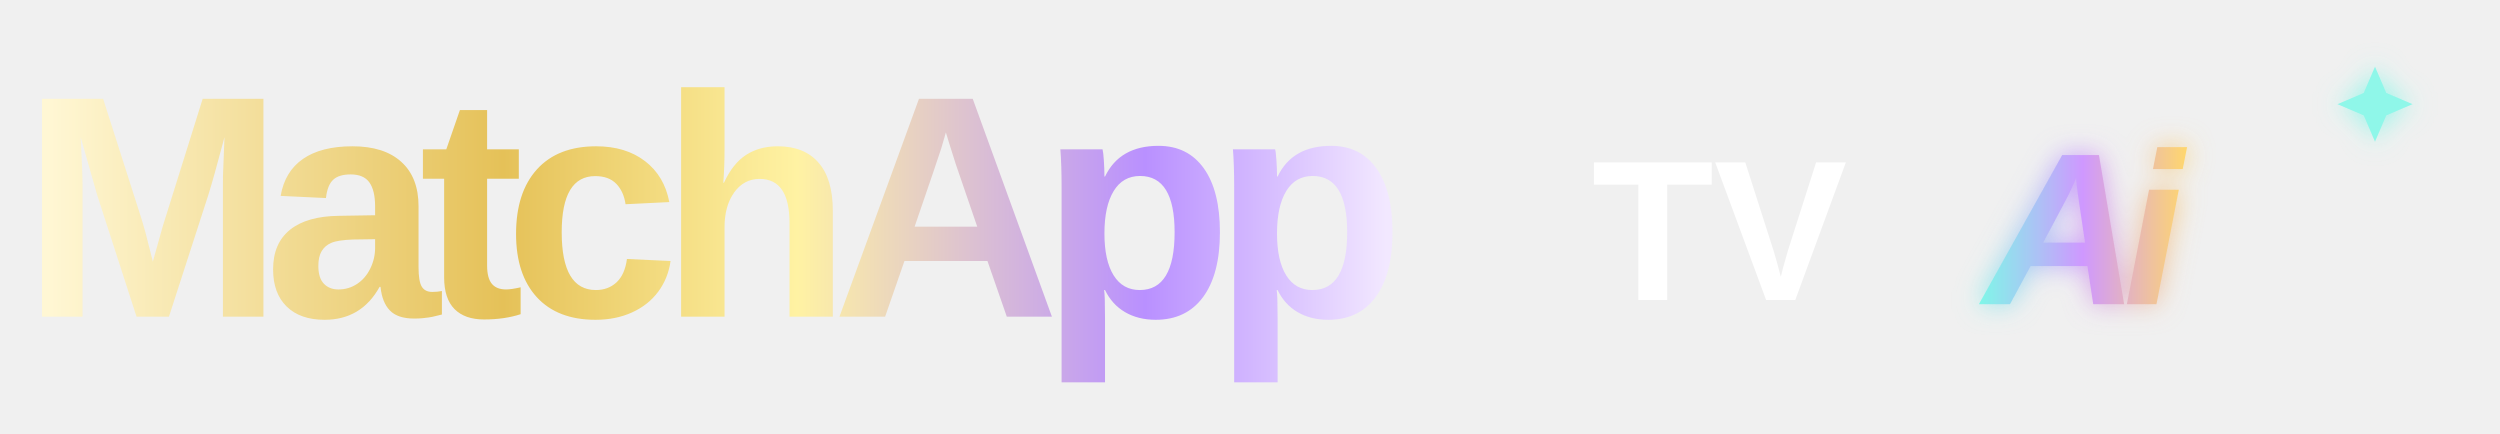
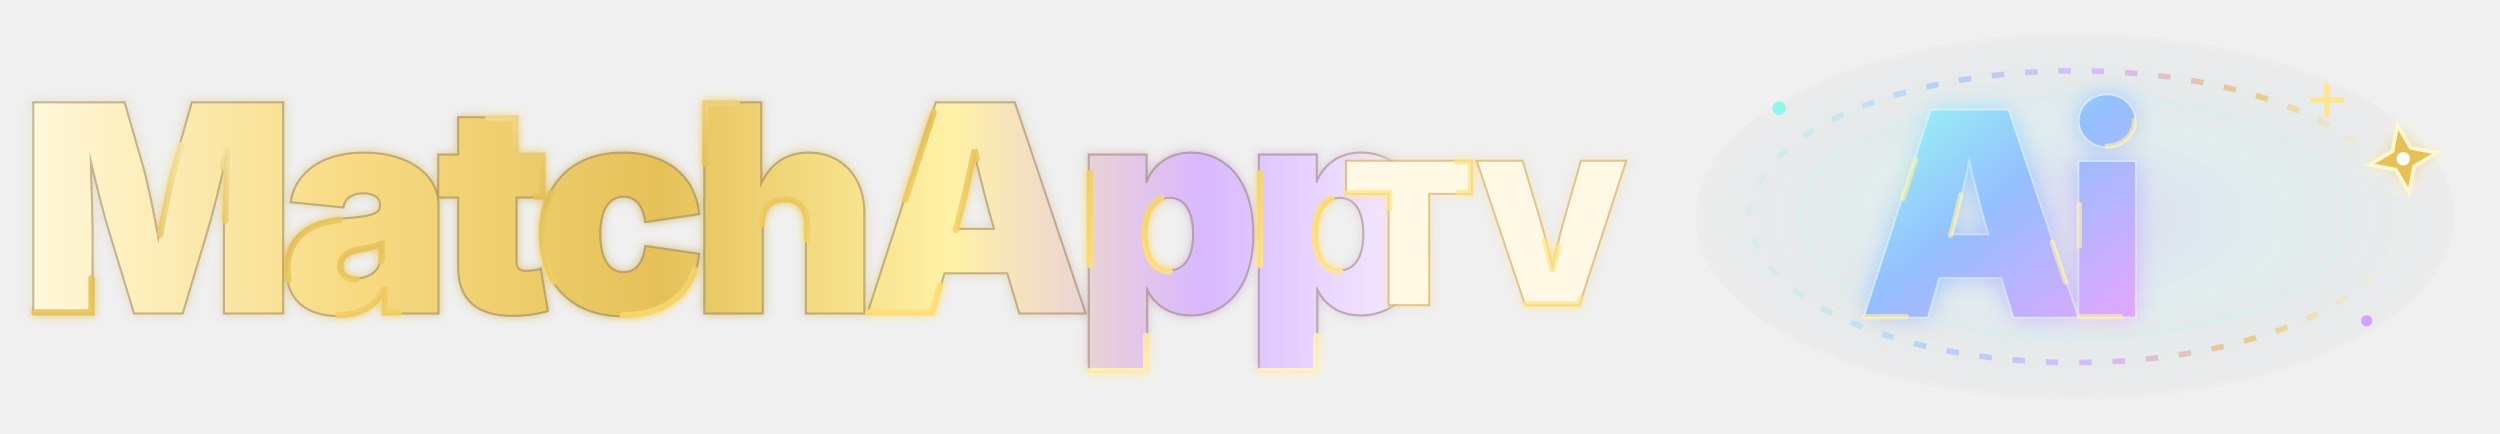
<svg xmlns="http://www.w3.org/2000/svg" viewBox="0 0 600 104" width="600" height="104" role="img" aria-label="MatchApp TV Ai">
  <defs>
-     <linearGradient id="core" x1="0" y1="0" x2="1" y2="0">
-       <stop offset="0" stop-color="#fff7d4" />
-       <stop offset=".34" stop-color="#e5c158" />
-       <stop offset=".56" stop-color="#fff2a3" />
-       <stop offset=".82" stop-color="#b990ff" />
-       <stop offset="1" stop-color="#f2e8ff" />
+     <linearGradient id="brandFill" x1="0" y1="0" x2="1" y2="0">
+       <stop offset="0" stop-color="#fff8da" />
+       <stop offset=".22" stop-color="#f8dc85" />
+       <stop offset=".45" stop-color="#e5c158" />
+       <stop offset=".66" stop-color="#fff2a6" />
+       <stop offset=".84" stop-color="#d8b8ff" />
+       <stop offset="1" stop-color="#f8efff" />
    </linearGradient>
-     <linearGradient id="ai" x1="0" y1="0" x2="1" y2="0">
-       <stop offset="0" stop-color="#7ff7e8">
-         <animate attributeName="stop-color" values="#7ff7e8;#9dd6ff;#cf98ff;#ffd76c;#7ff7e8" dur="4s" repeatCount="indefinite" />
+     <linearGradient id="brandEdge" x1="0" y1="0" x2="1" y2="1">
+       <stop offset="0" stop-color="#fff6c8" />
+       <stop offset=".36" stop-color="#e5c158" />
+       <stop offset=".68" stop-color="#ffdf74" />
+       <stop offset="1" stop-color="#fff8d7" />
+     </linearGradient>
+     <linearGradient id="aiFill" x1="0" y1="0" x2="1" y2="1">
+       <stop offset="0" stop-color="#9afff1">
+         <animate attributeName="stop-color" values="#9afff1;#8fc6ff;#c99bff;#ffe17c;#9afff1" dur="5s" repeatCount="indefinite" />
      </stop>
-       <stop offset=".5" stop-color="#cf98ff">
-         <animate attributeName="stop-color" values="#cf98ff;#ffd76c;#7ff7e8;#9dd6ff;#cf98ff" dur="4s" repeatCount="indefinite" />
+       <stop offset=".48" stop-color="#94bfff">
+         <animate attributeName="stop-color" values="#94bfff;#d4a4ff;#ffe17c;#8ff7e9;#94bfff" dur="5s" repeatCount="indefinite" />
      </stop>
-       <stop offset="1" stop-color="#ffd76c">
-         <animate attributeName="stop-color" values="#ffd76c;#7ff7e8;#9dd6ff;#cf98ff;#ffd76c" dur="4s" repeatCount="indefinite" />
+       <stop offset="1" stop-color="#e4a5ff">
+         <animate attributeName="stop-color" values="#e4a5ff;#ffe17c;#8ff7e9;#8fbfff;#e4a5ff" dur="5s" repeatCount="indefinite" />
      </stop>
    </linearGradient>
-     <filter id="softGlow" x="-35%" y="-60%" width="170%" height="220%">
-       <feGaussianBlur stdDeviation="3.2" result="blur" />
+     <linearGradient id="orbitStroke" x1="0" y1="0" x2="1" y2="0">
+       <stop offset="0" stop-color="#7ff7e8" stop-opacity=".18" />
+       <stop offset=".28" stop-color="#8fbfff" stop-opacity=".76" />
+       <stop offset=".54" stop-color="#d4a2ff" stop-opacity=".9" />
+       <stop offset=".78" stop-color="#e5c158" stop-opacity=".94" />
+       <stop offset="1" stop-color="#fff5c6" stop-opacity=".2" />
+     </linearGradient>
+     <radialGradient id="aiHalo" cx="50%" cy="50%" r="56%">
+       <stop offset="0" stop-color="#a788ff" stop-opacity=".28" />
+       <stop offset=".48" stop-color="#4cced5" stop-opacity=".12" />
+       <stop offset="1" stop-color="#111018" stop-opacity="0" />
+     </radialGradient>
+     <filter id="brandGlow" x="-20%" y="-50%" width="140%" height="200%">
+       <feGaussianBlur stdDeviation="1.2" result="b" />
      <feMerge>
-         <feMergeNode in="blur" />
+         <feMergeNode in="b" />
        <feMergeNode in="SourceGraphic" />
      </feMerge>
    </filter>
+     <filter id="aiGlow" x="-45%" y="-75%" width="190%" height="250%">
+       <feGaussianBlur stdDeviation="3.1" result="b" />
+       <feMerge>
+         <feMergeNode in="b" />
+         <feMergeNode in="SourceGraphic" />
+       </feMerge>
+     </filter>
+     <filter id="starGlow" x="-200%" y="-200%" width="500%" height="500%">
+       <feGaussianBlur stdDeviation="1.6" result="b" />
+       <feMerge>
+         <feMergeNode in="b" />
+         <feMergeNode in="SourceGraphic" />
+       </feMerge>
+     </filter>
+     <style>
+       .brandType{font-family:"Aptos Display","Segoe UI Variable Display","Segoe UI",Inter,Arial,sans-serif;font-weight:850;font-variation-settings:"wght" 850;}
+       .aiType{font-family:"Aptos Display","Segoe UI Variable Display","Segoe UI",Inter,Arial,sans-serif;font-weight:900;font-variation-settings:"wght" 900;}
+       @media (prefers-reduced-motion: reduce){.motion{display:none}.pulse{opacity:.88}}
+     </style>
  </defs>
-   <text x="5" y="76" fill="url(#core)" font-family="Arial Rounded MT Bold,Trebuchet MS,Segoe UI Rounded,Arial,sans-serif" font-size="76" font-weight="900" letter-spacing="-5">MatchApp</text>
-   <g transform="translate(382 17)">
-     <text x="0" y="55" fill="#ffffff" font-family="Arial Rounded MT Bold,Trebuchet MS,Arial,sans-serif" font-size="48" font-weight="900" letter-spacing="0">TV
-       <animate attributeName="opacity" values="1;.88;1" dur="3.2s" repeatCount="indefinite" />
+   <g filter="url(#brandGlow)">
+     <text class="brandType" x="5" y="75" fill="url(#brandFill)" stroke="#7d5b19" stroke-opacity=".46" stroke-width="1" paint-order="stroke fill" font-size="69" letter-spacing="-3.7">MatchApp</text>
+     <text class="brandType motion" x="5" y="75" fill="none" stroke="url(#brandEdge)" stroke-width="1.55" stroke-linecap="round" stroke-dasharray="22 118" font-size="69" letter-spacing="-3.7" opacity=".9">
+       MatchApp
+       <animate attributeName="stroke-dashoffset" from="0" to="-280" dur="4.4s" repeatCount="indefinite" />
+       <animate attributeName="opacity" values=".48;.98;.62;.9;.48" dur="4.4s" repeatCount="indefinite" />
    </text>
  </g>
-   <g filter="url(#softGlow)">
-     <text x="476" y="73" fill="url(#ai)" font-family="Trebuchet MS,Arial Black,Arial,sans-serif" font-size="52" font-weight="900" font-style="italic" letter-spacing="-4">Ai</text>
-     <g transform="translate(570 25)">
-       <path d="M0 -9 2.7 -2.7 9 0 2.7 2.7 0 9 -2.7 2.7 -9 0 -2.7 -2.7Z" fill="#8ff7e9">
-         <animateTransform attributeName="transform" type="rotate" from="0" to="360" dur="2.8s" repeatCount="indefinite" />
-         <animate attributeName="opacity" values=".72;1;.72" dur="1.35s" repeatCount="indefinite" />
-       </path>
+   <g transform="translate(322 0)" filter="url(#brandGlow)">
+     <text class="brandType" x="0" y="73" fill="#fff8e4" stroke="#d4aa3e" stroke-opacity=".62" stroke-width="1" paint-order="stroke fill" font-size="47" letter-spacing="-.6">TV</text>
+     <text class="brandType motion" x="0" y="73" fill="none" stroke="#ffe588" stroke-width="1.35" stroke-linecap="round" stroke-dasharray="14 66" font-size="47" letter-spacing="-.6" opacity=".72">
+       TV
+       <animate attributeName="stroke-dashoffset" from="0" to="-160" dur="3.6s" repeatCount="indefinite" />
+     </text>
+   </g>
+   <g transform="translate(397 4)">
+     <ellipse class="pulse" cx="101" cy="48" rx="91" ry="44" fill="url(#aiHalo)" opacity=".74">
+       <animate class="motion" attributeName="opacity" values=".48;.82;.55;.74;.48" dur="3.8s" repeatCount="indefinite" />
+     </ellipse>
+     <ellipse cx="101" cy="48" rx="78" ry="35" fill="none" stroke="url(#orbitStroke)" stroke-width="1.35" stroke-dasharray="3 5" opacity=".74">
+       <animate class="motion" attributeName="stroke-dashoffset" from="0" to="-64" dur="3.2s" repeatCount="indefinite" />
+     </ellipse>
+     <ellipse cx="101" cy="48" rx="66" ry="29" fill="none" stroke="#a8fff2" stroke-opacity=".17" stroke-width=".8" />
+     <g filter="url(#aiGlow)">
+       <text class="aiType" x="49" y="72" fill="url(#aiFill)" stroke="#e8fff9" stroke-opacity=".28" stroke-width="1" paint-order="stroke fill" font-size="68" letter-spacing="-4.4">Ai</text>
+       <text class="aiType motion" x="49" y="72" fill="none" stroke="#fff3a8" stroke-width="1.25" stroke-linecap="round" stroke-dasharray="10 64" font-size="68" letter-spacing="-4.4" opacity=".62">
+         Ai
+         <animate attributeName="stroke-dashoffset" from="0" to="-148" dur="2.9s" repeatCount="indefinite" />
+       </text>
    </g>
+     <g class="motion" transform="translate(101 48) rotate(-10) scale(1 .56)">
+       <g>
+         <animateTransform attributeName="transform" type="rotate" from="0" to="360" dur="3.15s" repeatCount="indefinite" />
+         <g transform="translate(80 0) scale(1 1.7857)" filter="url(#starGlow)">
+           <path d="M0 -8.2 2.25 -2.25 8.2 0 2.25 2.25 0 8.2 -2.25 2.25 -8.2 0 -2.25 -2.25Z" fill="#e5c158" stroke="#fff7cf" stroke-width=".9">
+             <animate attributeName="opacity" values=".8;1;.84;1;.8" dur="1.45s" repeatCount="indefinite" />
+           </path>
+           <circle cx="0" cy="0" r="1.6" fill="#ffffff" />
+         </g>
+       </g>
+     </g>
+     <circle class="motion" cx="30" cy="22" r="1.6" fill="#8ff7e9">
+       <animate attributeName="opacity" values=".18;1;.18" dur="2.2s" repeatCount="indefinite" />
+     </circle>
+     <circle class="motion" cx="171" cy="73" r="1.35" fill="#d4a2ff">
+       <animate attributeName="opacity" values="1;.2;1" dur="2.7s" repeatCount="indefinite" />
+     </circle>
+     <path class="motion" d="M158 20h7M161.5 16.5v7" stroke="#ffe58c" stroke-width="1.3" stroke-linecap="round">
+       <animate attributeName="opacity" values=".3;1;.3" dur="1.9s" repeatCount="indefinite" />
+     </path>
  </g>
</svg>
